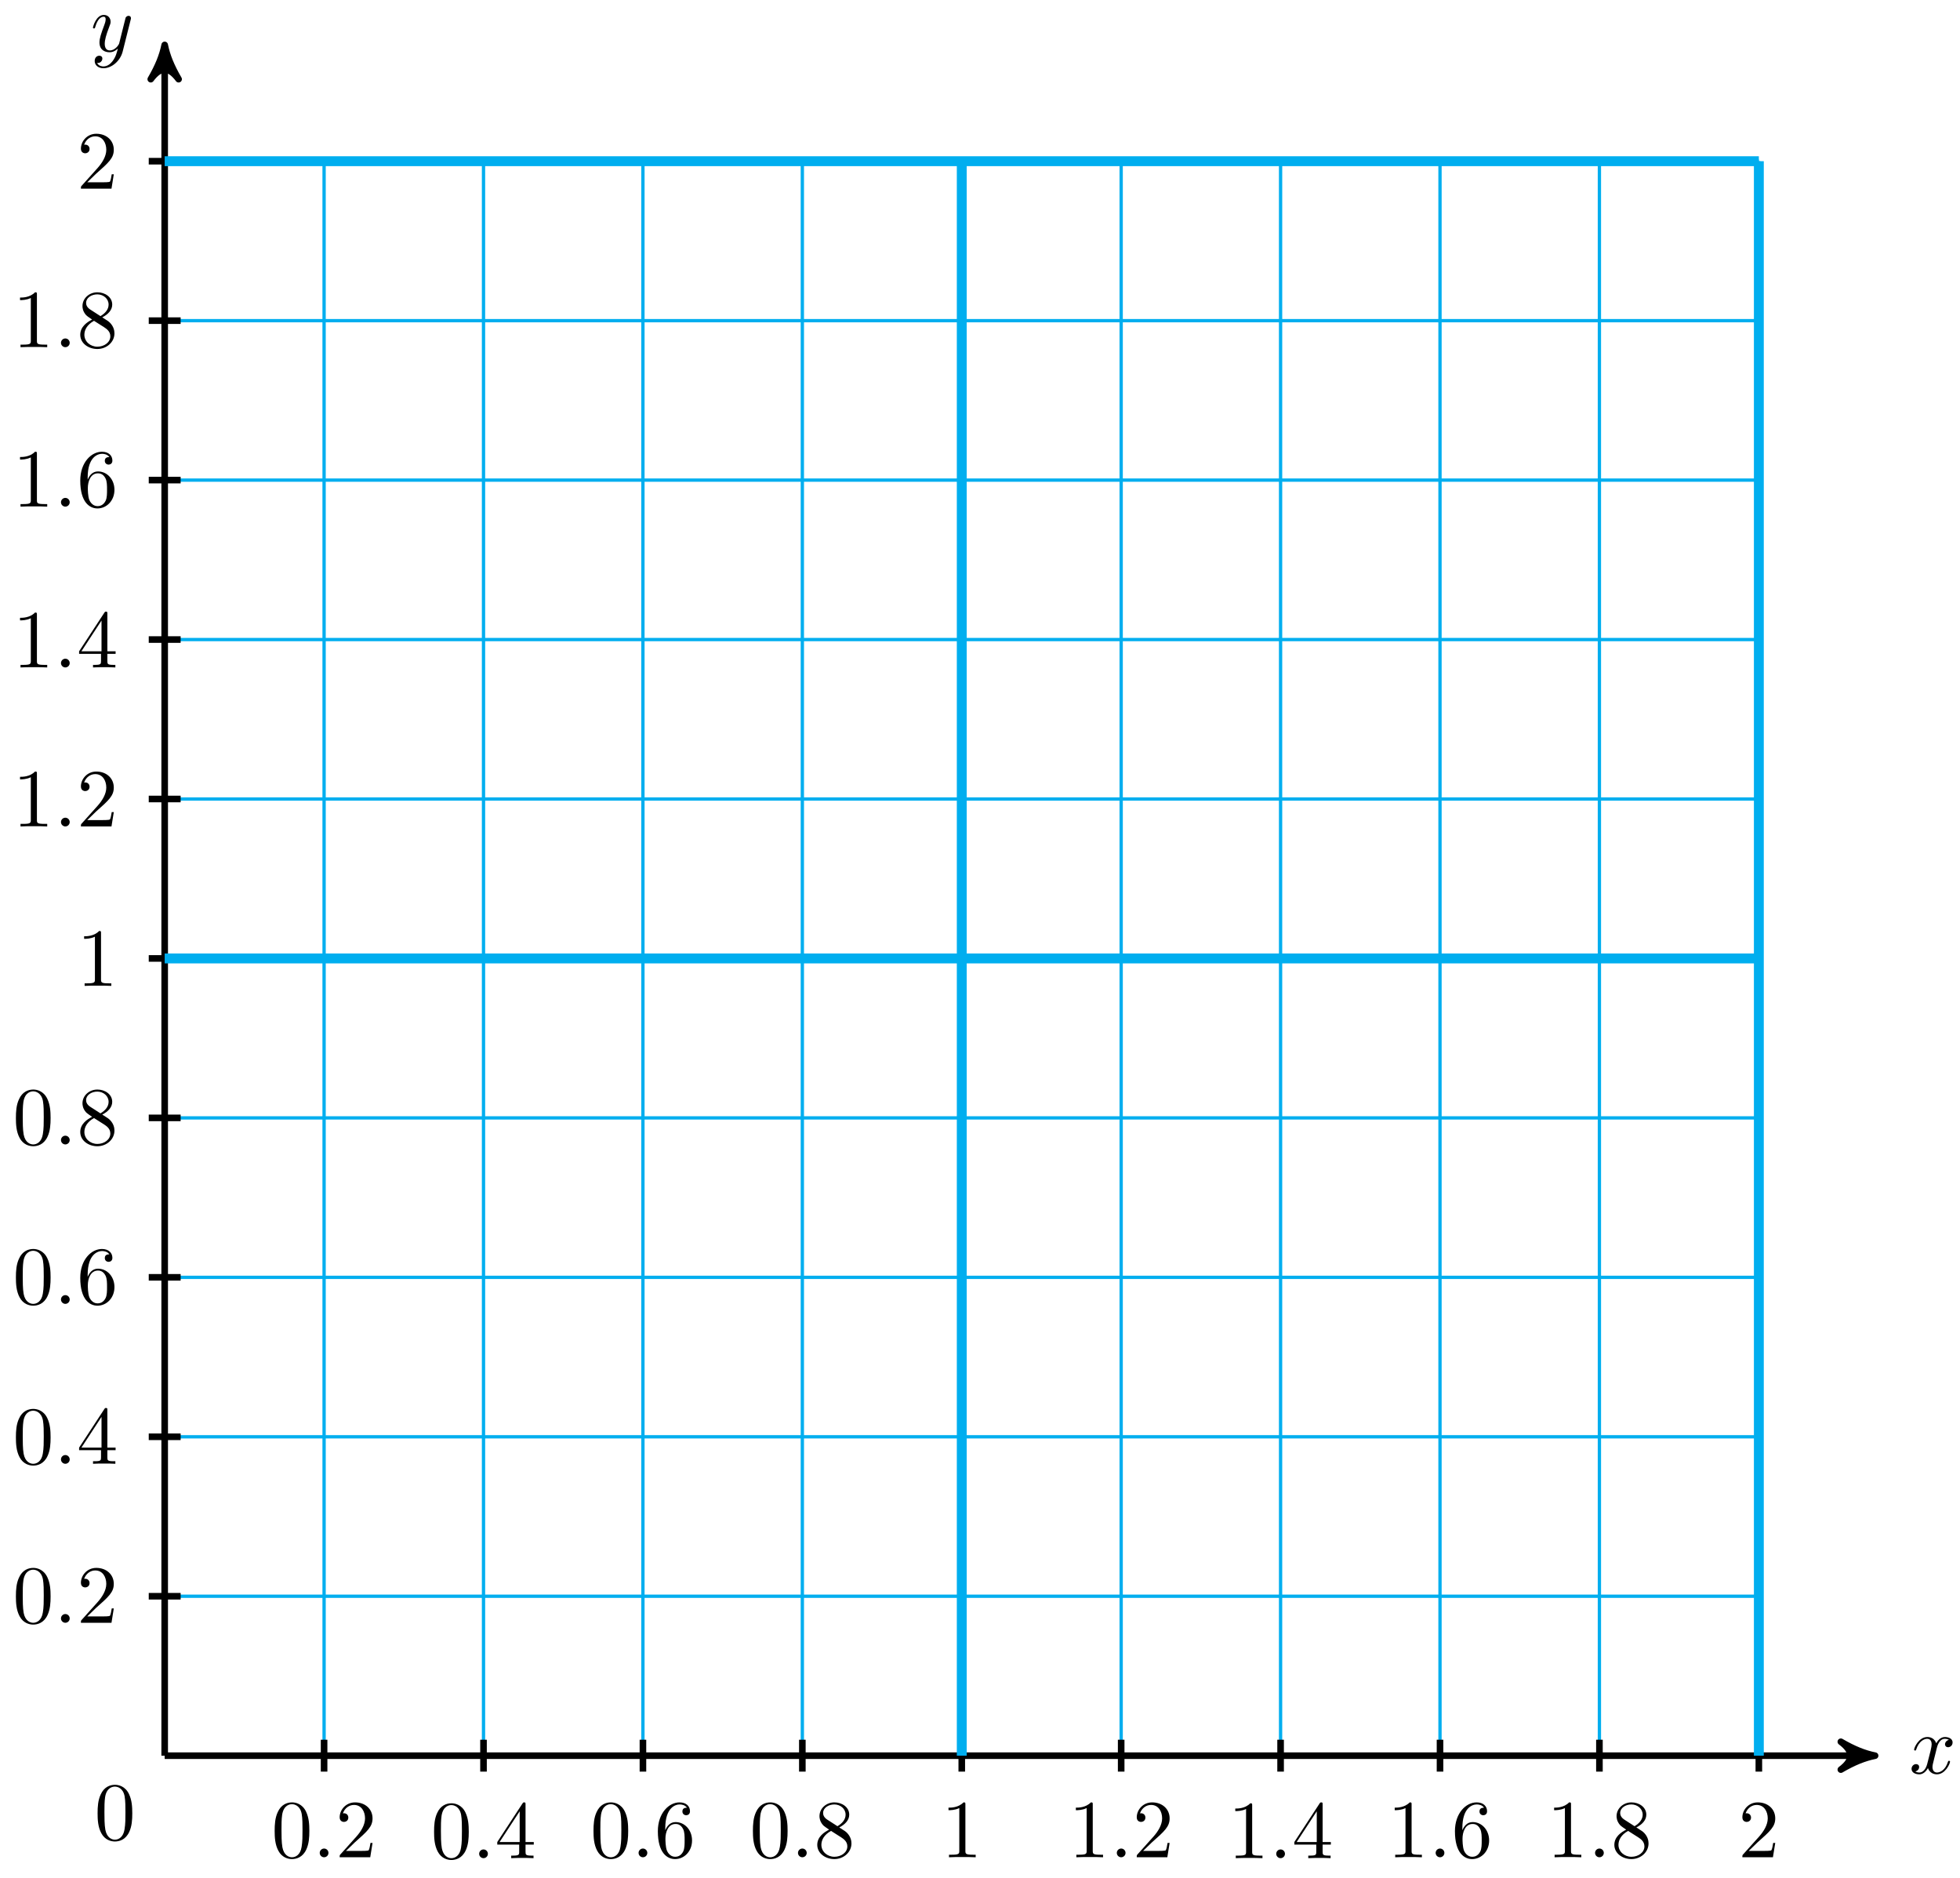
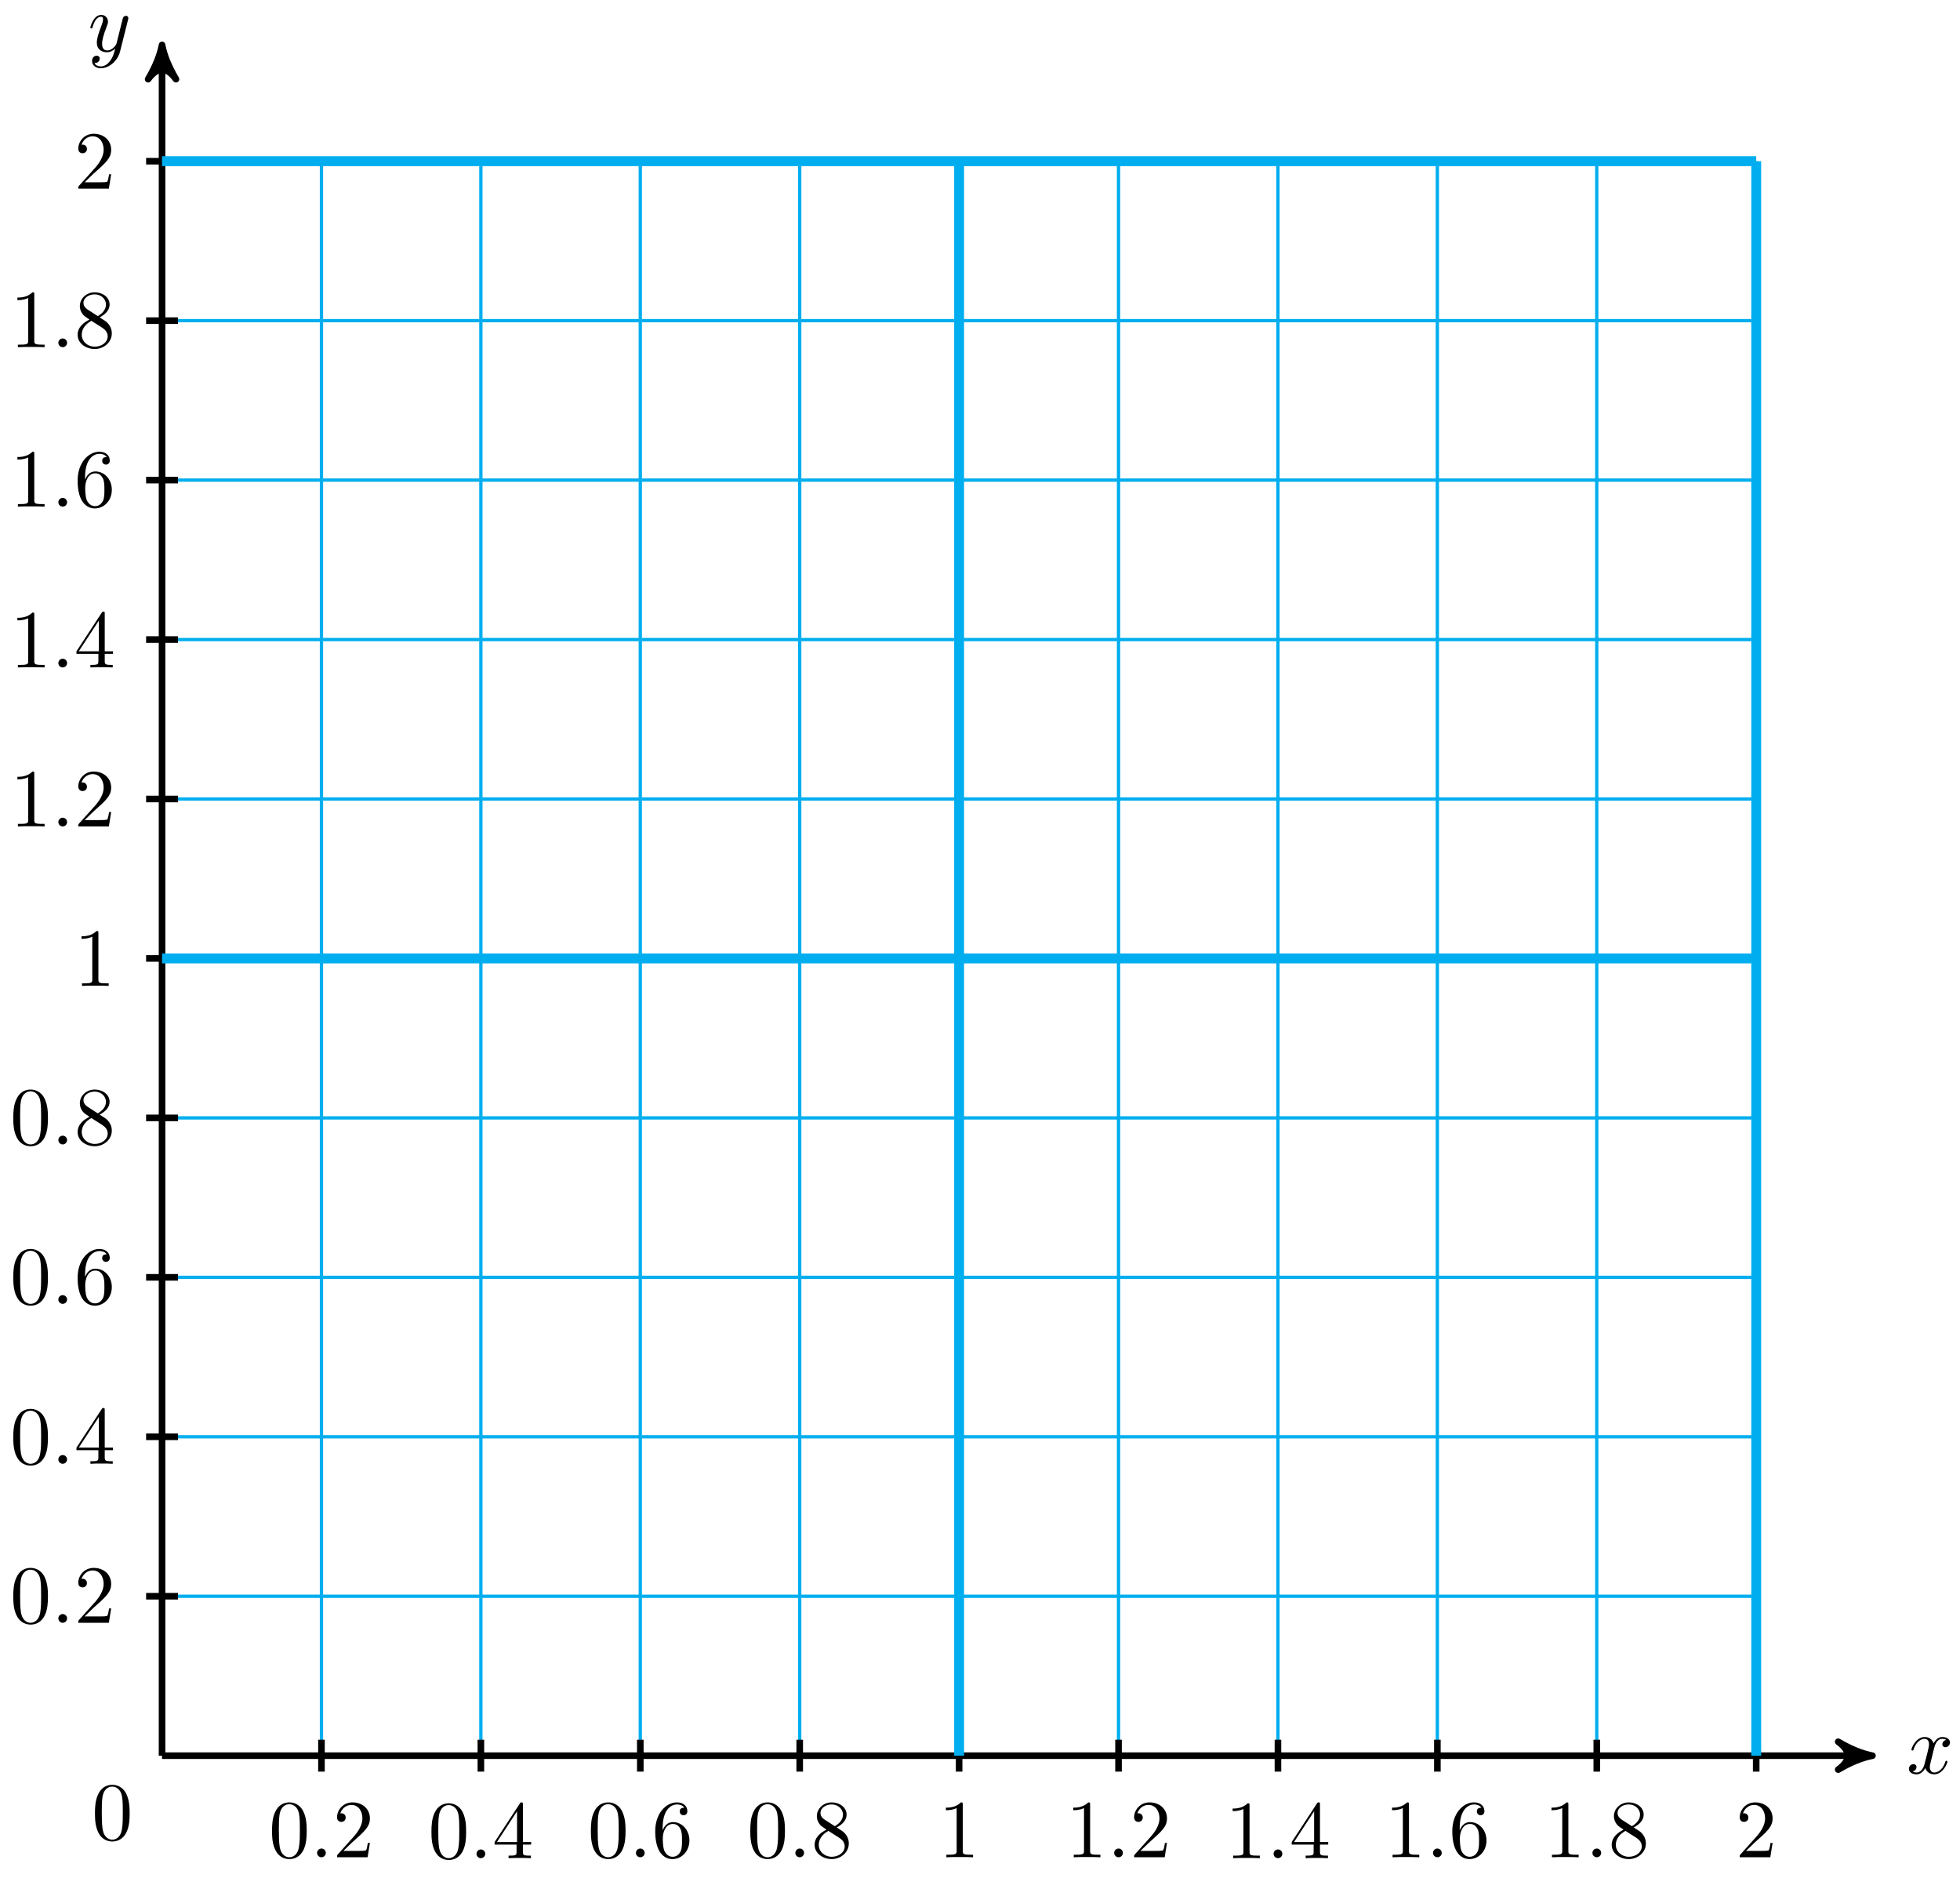
<svg xmlns="http://www.w3.org/2000/svg" xmlns:xlink="http://www.w3.org/1999/xlink" version="1.1" width="237" height="227" viewBox="0 0 237 227">
  <defs>
    <path id="font_1_1" d="M.334 .302C.34 .328 .363 .42 .433 .42 .438 .42 .462 .42 .483 .407 .455 .402 .435 .377 .435 .353 .435 .337 .446 .318 .473 .318 .495 .318 .527 .336 .527 .376 .527 .428 .468 .442 .434 .442 .376 .442 .341 .389 .329 .366 .304 .432 .25 .442 .221 .442 .117 .442 .06 .313 .06 .288 .06 .278 .07 .278 .072 .278 .08 .278 .083 .28 .085 .289 .119 .395 .185 .42 .219 .42 .238 .42 .273 .411 .273 .353 .273 .322 .256 .255 .219 .115 .203 .053 .168 .011 .124 .011 .118 .011 .095 .011 .074 .024 .099 .029 .121 .05 .121 .078 .121 .105 .099 .113 .084 .113 .054 .113 .029 .087 .029 .055 .029 .009 .079-.011 .123-.011 .189-.011 .225 .059 .228 .065 .24 .028 .276-.011 .336-.011 .439-.011 .496 .118 .496 .143 .496 .153 .487 .153 .484 .153 .475 .153 .473 .149 .471 .142 .438 .035 .37 .011 .338 .011 .299 .011 .283 .043 .283 .077 .283 .099 .289 .121 .3 .165L.334 .302Z" />
    <path id="font_1_2" d="M.486 .381C.49 .395 .49 .397 .49 .404 .49 .422 .476 .431 .461 .431 .451 .431 .435 .425 .426 .41 .424 .405 .416 .374 .412 .356 .405 .33 .398 .303 .392 .276L.347 .096C.343 .081 .3 .011 .234 .011 .183 .011 .172 .055 .172 .092 .172 .138 .189 .2 .223 .288 .239 .329 .243 .34 .243 .36 .243 .405 .211 .442 .161 .442 .066 .442 .029 .297 .029 .288 .029 .278 .039 .278 .041 .278 .051 .278 .052 .28 .057 .296 .084 .39 .124 .42 .158 .42 .166 .42 .183 .42 .183 .388 .183 .363 .173 .337 .166 .318 .126 .212 .108 .155 .108 .108 .108 .019 .171-.011 .23-.011 .269-.011 .303 .006 .331 .034 .318-.018 .306-.067 .266-.12 .24-.154 .202-.183 .156-.183 .142-.183 .097-.18 .08-.141 .096-.141 .109-.141 .123-.129 .133-.12 .143-.107 .143-.088 .143-.057 .116-.053 .106-.053 .083-.053 .05-.069 .05-.118 .05-.168 .094-.205 .156-.205 .259-.205 .362-.114 .39-.001L.486 .381Z" />
    <path id="font_2_121" d="M.46 .32C.46 .4 .455 .48 .42 .554 .374 .65 .292 .666 .25 .666 .19 .666 .117 .64 .076 .547 .044 .478 .039 .4 .039 .32 .039 .245 .043 .155 .084 .079 .127-.002 .2-.022 .249-.022 .303-.022 .379-.001 .423 .094 .455 .163 .46 .241 .46 .32M.377 .332C.377 .257 .377 .189 .366 .125 .351 .03 .294-0 .249-0 .21-0 .151 .025 .133 .121 .122 .181 .122 .273 .122 .332 .122 .396 .122 .462 .13 .516 .149 .635 .224 .644 .249 .644 .282 .644 .348 .626 .367 .527 .377 .471 .377 .395 .377 .332Z" />
    <path id="font_2_88" d="M.192 .053C.192 .082 .168 .106 .139 .106 .11 .106 .086 .082 .086 .053 .086 .024 .11 0 .139 0 .168 0 .192 .024 .192 .053Z" />
    <path id="font_2_107" d="M.449 .174H.424C.419 .144 .412 .1 .402 .085 .395 .077 .329 .077 .307 .077H.127L.233 .18C.389 .318 .449 .372 .449 .472 .449 .586 .359 .666 .237 .666 .124 .666 .05 .574 .05 .485 .05 .429 .1 .429 .103 .429 .12 .429 .155 .441 .155 .482 .155 .508 .137 .534 .102 .534 .094 .534 .092 .534 .089 .533 .112 .598 .166 .635 .224 .635 .315 .635 .358 .554 .358 .472 .358 .392 .308 .313 .253 .251L.061 .037C.05 .026 .05 .024 .05 0H.421L.449 .174Z" />
    <path id="font_2_57" d="M.471 .165V.196H.371V.651C.371 .671 .371 .677 .355 .677 .346 .677 .343 .677 .335 .665L.028 .196V.165H.294V.078C.294 .042 .292 .031 .218 .031H.197V0C.238 .003 .29 .003 .332 .003 .374 .003 .427 .003 .468 0V.031H.447C.373 .031 .371 .042 .371 .078V.165H.471M.3 .196H.056L.3 .569V.196Z" />
    <path id="font_2_101" d="M.457 .204C.457 .331 .368 .427 .257 .427 .189 .427 .152 .376 .132 .328V.352C.132 .605 .256 .641 .307 .641 .331 .641 .373 .635 .395 .601 .38 .601 .34 .601 .34 .556 .34 .525 .364 .51 .386 .51 .402 .51 .432 .519 .432 .558 .432 .618 .388 .666 .305 .666 .177 .666 .042 .537 .042 .316 .042 .049 .158-.022 .251-.022 .362-.022 .457 .072 .457 .204M.367 .205C.367 .157 .367 .107 .35 .071 .32 .011 .274 .006 .251 .006 .188 .006 .158 .066 .152 .081 .134 .128 .134 .208 .134 .226 .134 .304 .166 .404 .256 .404 .272 .404 .318 .404 .349 .342 .367 .305 .367 .254 .367 .205Z" />
    <path id="font_2_51" d="M.457 .168C.457 .204 .446 .249 .408 .291 .389 .312 .373 .322 .309 .362 .381 .399 .43 .451 .43 .517 .43 .609 .341 .666 .25 .666 .15 .666 .069 .592 .069 .499 .069 .481 .071 .436 .113 .389 .124 .377 .161 .352 .186 .335 .128 .306 .042 .25 .042 .151 .042 .045 .144-.022 .249-.022 .362-.022 .457 .061 .457 .168M.386 .517C.386 .46 .347 .412 .287 .377L.163 .457C.117 .487 .113 .521 .113 .538 .113 .599 .178 .641 .249 .641 .322 .641 .386 .589 .386 .517M.407 .132C.407 .058 .332 .006 .25 .006 .164 .006 .092 .068 .092 .151 .092 .209 .124 .273 .209 .32L.332 .242C.36 .223 .407 .193 .407 .132Z" />
    <path id="font_2_82" d="M.419 0V.031H.387C.297 .031 .294 .042 .294 .079V.64C.294 .664 .294 .666 .271 .666 .209 .602 .121 .602 .089 .602V.571C.109 .571 .168 .571 .22 .597V.079C.22 .043 .217 .031 .127 .031H.095V0C.13 .003 .217 .003 .257 .003 .297 .003 .384 .003 .419 0Z" />
  </defs>
-   <path transform="matrix(1.00003,0,0,-1.00006,19.91325,212.2579)" stroke-width=".399" stroke-linecap="butt" stroke-miterlimit="10" stroke-linejoin="miter" fill="none" stroke="#00aeef" d="M0 0H192.758M0 19.275H192.758M0 38.551H192.758M0 57.826H192.758M0 77.102H192.758M0 96.377H192.758M0 115.653H192.758M0 134.928H192.758M0 154.204H192.758M0 173.479H192.758M0 192.755H192.758M0 0V192.758M19.275 0V192.758M38.551 0V192.758M57.826 0V192.758M77.102 0V192.758M96.377 0V192.758M115.653 0V192.758M134.928 0V192.758M154.204 0V192.758M173.479 0V192.758M192.755 0V192.758M192.758 192.758" />
-   <path transform="matrix(1.00003,0,0,-1.00006,19.91325,212.2579)" stroke-width=".797" stroke-linecap="butt" stroke-miterlimit="10" stroke-linejoin="miter" fill="none" stroke="#000000" d="M0 0H205.78" />
-   <path transform="matrix(1.00003,0,0,-1.00006,225.699,212.2579)" d="M1.036 0C-.259 .259-1.554 .777-3.108 1.684-1.554 .518-1.554-.518-3.108-1.684-1.554-.777-.259-.259 1.036 0Z" />
-   <path transform="matrix(1.00003,0,0,-1.00006,225.699,212.2579)" stroke-width=".797" stroke-linecap="butt" stroke-linejoin="round" fill="none" stroke="#000000" d="M1.036 0C-.259 .259-1.554 .777-3.108 1.684-1.554 .518-1.554-.518-3.108-1.684-1.554-.777-.259-.259 1.036 0Z" />
-   <use data-text="x" xlink:href="#font_1_1" transform="matrix(9.962899,0,0,-9.963197,230.8526,214.4031)" />
-   <path transform="matrix(1.00003,0,0,-1.00006,19.91325,212.2579)" stroke-width=".797" stroke-linecap="butt" stroke-miterlimit="10" stroke-linejoin="miter" fill="none" stroke="#000000" d="M0 0V205.78" />
-   <path transform="matrix(0,-1.00006,-1.00003,-0,19.91325,6.466034)" d="M1.036 0C-.259 .259-1.554 .777-3.108 1.684-1.554 .518-1.554-.518-3.108-1.684-1.554-.777-.259-.259 1.036 0Z" />
-   <path transform="matrix(0,-1.00006,-1.00003,-0,19.91325,6.466034)" stroke-width=".797" stroke-linecap="butt" stroke-linejoin="round" fill="none" stroke="#000000" d="M1.036 0C-.259 .259-1.554 .777-3.108 1.684-1.554 .518-1.554-.518-3.108-1.684-1.554-.777-.259-.259 1.036 0Z" />
-   <use data-text="y" xlink:href="#font_1_2" transform="matrix(9.962899,0,0,-9.963197,10.95197,6.207596)" />
-   <path transform="matrix(1.00003,0,0,-1.00006,19.91325,212.2579)" stroke-width=".797" stroke-linecap="butt" stroke-miterlimit="10" stroke-linejoin="miter" fill="none" stroke="#000000" d="M19.275 1.928V-1.927" />
-   <use data-text="0" xlink:href="#font_2_121" transform="matrix(9.962899,0,0,-9.963197,32.82263,224.5397)" />
-   <use data-text="." xlink:href="#font_2_88" transform="matrix(9.962899,0,0,-9.963197,37.80409,224.5397)" />
-   <use data-text="2" xlink:href="#font_2_107" transform="matrix(9.962899,0,0,-9.963197,40.57376,224.5397)" />
-   <path transform="matrix(1.00003,0,0,-1.00006,19.91325,212.2579)" stroke-width=".797" stroke-linecap="butt" stroke-miterlimit="10" stroke-linejoin="miter" fill="none" stroke="#000000" d="M1.928 19.275H-1.927" />
-   <use data-text="0" xlink:href="#font_2_121" transform="matrix(9.962899,0,0,-9.963197,1.534691,196.19)" />
-   <use data-text="." xlink:href="#font_2_88" transform="matrix(9.962899,0,0,-9.963197,6.516144,196.19)" />
-   <use data-text="2" xlink:href="#font_2_107" transform="matrix(9.962899,0,0,-9.963197,9.28582,196.19)" />
-   <path transform="matrix(1.00003,0,0,-1.00006,19.91325,212.2579)" stroke-width=".797" stroke-linecap="butt" stroke-miterlimit="10" stroke-linejoin="miter" fill="none" stroke="#000000" d="M38.551 1.928V-1.927" />
-   <use data-text="0" xlink:href="#font_2_121" transform="matrix(9.962899,0,0,-9.963197,52.09921,224.6487)" />
-   <use data-text="." xlink:href="#font_2_88" transform="matrix(9.962899,0,0,-9.963197,57.08067,224.6487)" />
-   <use data-text="4" xlink:href="#font_2_57" transform="matrix(9.962899,0,0,-9.963197,59.85034,224.6487)" />
-   <path transform="matrix(1.00003,0,0,-1.00006,19.91325,212.2579)" stroke-width=".797" stroke-linecap="butt" stroke-miterlimit="10" stroke-linejoin="miter" fill="none" stroke="#000000" d="M1.928 38.551H-1.927" />
-   <use data-text="0" xlink:href="#font_2_121" transform="matrix(9.962899,0,0,-9.963197,1.534691,176.9678)" />
-   <use data-text="." xlink:href="#font_2_88" transform="matrix(9.962899,0,0,-9.963197,6.516144,176.9678)" />
-   <use data-text="4" xlink:href="#font_2_57" transform="matrix(9.962899,0,0,-9.963197,9.28582,176.9678)" />
-   <path transform="matrix(1.00003,0,0,-1.00006,19.91325,212.2579)" stroke-width=".797" stroke-linecap="butt" stroke-miterlimit="10" stroke-linejoin="miter" fill="none" stroke="#000000" d="M57.828 1.928V-1.927" />
-   <use data-text="0" xlink:href="#font_2_121" transform="matrix(9.962899,0,0,-9.963197,71.37679,224.5397)" />
-   <use data-text="." xlink:href="#font_2_88" transform="matrix(9.962899,0,0,-9.963197,76.35825,224.5397)" />
-   <use data-text="6" xlink:href="#font_2_101" transform="matrix(9.962899,0,0,-9.963197,79.12792,224.5397)" />
-   <path transform="matrix(1.00003,0,0,-1.00006,19.91325,212.2579)" stroke-width=".797" stroke-linecap="butt" stroke-miterlimit="10" stroke-linejoin="miter" fill="none" stroke="#000000" d="M1.928 57.828H-1.927" />
-   <use data-text="0" xlink:href="#font_2_121" transform="matrix(9.962899,0,0,-9.963197,1.534691,157.6347)" />
-   <use data-text="." xlink:href="#font_2_88" transform="matrix(9.962899,0,0,-9.963197,6.516144,157.6347)" />
-   <use data-text="6" xlink:href="#font_2_101" transform="matrix(9.962899,0,0,-9.963197,9.28582,157.6347)" />
-   <path transform="matrix(1.00003,0,0,-1.00006,19.91325,212.2579)" stroke-width=".797" stroke-linecap="butt" stroke-miterlimit="10" stroke-linejoin="miter" fill="none" stroke="#000000" d="M77.103 1.928V-1.927" />
-   <use data-text="0" xlink:href="#font_2_121" transform="matrix(9.962899,0,0,-9.963197,90.65238,224.5397)" />
-   <use data-text="." xlink:href="#font_2_88" transform="matrix(9.962899,0,0,-9.963197,95.63383,224.5397)" />
-   <use data-text="8" xlink:href="#font_2_51" transform="matrix(9.962899,0,0,-9.963197,98.4035,224.5397)" />
-   <path transform="matrix(1.00003,0,0,-1.00006,19.91325,212.2579)" stroke-width=".797" stroke-linecap="butt" stroke-miterlimit="10" stroke-linejoin="miter" fill="none" stroke="#000000" d="M1.928 77.103H-1.927" />
-   <use data-text="0" xlink:href="#font_2_121" transform="matrix(9.962899,0,0,-9.963197,1.534691,138.3585)" />
-   <use data-text="." xlink:href="#font_2_88" transform="matrix(9.962899,0,0,-9.963197,6.516144,138.3585)" />
-   <use data-text="8" xlink:href="#font_2_51" transform="matrix(9.962899,0,0,-9.963197,9.28582,138.3585)" />
-   <path transform="matrix(1.00003,0,0,-1.00006,19.91325,212.2579)" stroke-width=".797" stroke-linecap="butt" stroke-miterlimit="10" stroke-linejoin="miter" fill="none" stroke="#000000" d="M96.379 1.928V-1.927" />
-   <use data-text="1" xlink:href="#font_2_82" transform="matrix(9.962899,0,0,-9.963197,113.8041,224.5397)" />
-   <path transform="matrix(1.00003,0,0,-1.00006,19.91325,212.2579)" stroke-width=".797" stroke-linecap="butt" stroke-miterlimit="10" stroke-linejoin="miter" fill="none" stroke="#000000" d="M1.928 96.379H-1.927" />
-   <use data-text="1" xlink:href="#font_2_82" transform="matrix(9.962899,0,0,-9.963197,9.285927,119.1914)" />
-   <path transform="matrix(1.00003,0,0,-1.00006,19.91325,212.2579)" stroke-width=".797" stroke-linecap="butt" stroke-miterlimit="10" stroke-linejoin="miter" fill="none" stroke="#000000" d="M115.654 1.928V-1.927" />
-   <use data-text="1" xlink:href="#font_2_82" transform="matrix(9.962899,0,0,-9.963197,129.2045,224.5397)" />
-   <use data-text="." xlink:href="#font_2_88" transform="matrix(9.962899,0,0,-9.963197,134.186,224.5397)" />
-   <use data-text="2" xlink:href="#font_2_107" transform="matrix(9.962899,0,0,-9.963197,136.9557,224.5397)" />
-   <path transform="matrix(1.00003,0,0,-1.00006,19.91325,212.2579)" stroke-width=".797" stroke-linecap="butt" stroke-miterlimit="10" stroke-linejoin="miter" fill="none" stroke="#000000" d="M1.928 115.654H-1.927" />
-   <use data-text="1" xlink:href="#font_2_82" transform="matrix(9.962899,0,0,-9.963197,1.534691,99.91422)" />
-   <use data-text="." xlink:href="#font_2_88" transform="matrix(9.962899,0,0,-9.963197,6.516144,99.91422)" />
-   <use data-text="2" xlink:href="#font_2_107" transform="matrix(9.962899,0,0,-9.963197,9.28582,99.91422)" />
-   <path transform="matrix(1.00003,0,0,-1.00006,19.91325,212.2579)" stroke-width=".797" stroke-linecap="butt" stroke-miterlimit="10" stroke-linejoin="miter" fill="none" stroke="#000000" d="M134.93 1.928V-1.927" />
-   <use data-text="1" xlink:href="#font_2_82" transform="matrix(9.962899,0,0,-9.963197,148.4811,224.6487)" />
-   <use data-text="." xlink:href="#font_2_88" transform="matrix(9.962899,0,0,-9.963197,153.4626,224.6487)" />
-   <use data-text="4" xlink:href="#font_2_57" transform="matrix(9.962899,0,0,-9.963197,156.2322,224.6487)" />
-   <path transform="matrix(1.00003,0,0,-1.00006,19.91325,212.2579)" stroke-width=".797" stroke-linecap="butt" stroke-miterlimit="10" stroke-linejoin="miter" fill="none" stroke="#000000" d="M1.928 134.93H-1.927" />
-   <use data-text="1" xlink:href="#font_2_82" transform="matrix(9.962899,0,0,-9.963197,1.534691,80.69206)" />
-   <use data-text="." xlink:href="#font_2_88" transform="matrix(9.962899,0,0,-9.963197,6.516144,80.69206)" />
-   <use data-text="4" xlink:href="#font_2_57" transform="matrix(9.962899,0,0,-9.963197,9.28582,80.69206)" />
-   <path transform="matrix(1.00003,0,0,-1.00006,19.91325,212.2579)" stroke-width=".797" stroke-linecap="butt" stroke-miterlimit="10" stroke-linejoin="miter" fill="none" stroke="#000000" d="M154.207 1.928V-1.927" />
-   <use data-text="1" xlink:href="#font_2_82" transform="matrix(9.962899,0,0,-9.963197,167.7587,224.5397)" />
-   <use data-text="." xlink:href="#font_2_88" transform="matrix(9.962899,0,0,-9.963197,172.7401,224.5397)" />
-   <use data-text="6" xlink:href="#font_2_101" transform="matrix(9.962899,0,0,-9.963197,175.5098,224.5397)" />
-   <path transform="matrix(1.00003,0,0,-1.00006,19.91325,212.2579)" stroke-width=".797" stroke-linecap="butt" stroke-miterlimit="10" stroke-linejoin="miter" fill="none" stroke="#000000" d="M1.928 154.207H-1.927" />
-   <use data-text="1" xlink:href="#font_2_82" transform="matrix(9.962899,0,0,-9.963197,1.534691,61.24991)" />
-   <use data-text="." xlink:href="#font_2_88" transform="matrix(9.962899,0,0,-9.963197,6.516144,61.24991)" />
-   <use data-text="6" xlink:href="#font_2_101" transform="matrix(9.962899,0,0,-9.963197,9.28582,61.24991)" />
-   <path transform="matrix(1.00003,0,0,-1.00006,19.91325,212.2579)" stroke-width=".797" stroke-linecap="butt" stroke-miterlimit="10" stroke-linejoin="miter" fill="none" stroke="#000000" d="M173.482 1.928V-1.927" />
-   <use data-text="1" xlink:href="#font_2_82" transform="matrix(9.962899,0,0,-9.963197,187.0343,224.5397)" />
-   <use data-text="." xlink:href="#font_2_88" transform="matrix(9.962899,0,0,-9.963197,192.0157,224.5397)" />
-   <use data-text="8" xlink:href="#font_2_51" transform="matrix(9.962899,0,0,-9.963197,194.7854,224.5397)" />
-   <path transform="matrix(1.00003,0,0,-1.00006,19.91325,212.2579)" stroke-width=".797" stroke-linecap="butt" stroke-miterlimit="10" stroke-linejoin="miter" fill="none" stroke="#000000" d="M1.928 173.482H-1.927" />
-   <use data-text="1" xlink:href="#font_2_82" transform="matrix(9.962899,0,0,-9.963197,1.534691,41.97374)" />
-   <use data-text="." xlink:href="#font_2_88" transform="matrix(9.962899,0,0,-9.963197,6.516144,41.97374)" />
-   <use data-text="8" xlink:href="#font_2_51" transform="matrix(9.962899,0,0,-9.963197,9.28582,41.97374)" />
-   <path transform="matrix(1.00003,0,0,-1.00006,19.91325,212.2579)" stroke-width=".797" stroke-linecap="butt" stroke-miterlimit="10" stroke-linejoin="miter" fill="none" stroke="#000000" d="M192.758 1.928V-1.927" />
-   <use data-text="2" xlink:href="#font_2_107" transform="matrix(9.962899,0,0,-9.963197,210.186,224.5397)" />
-   <path transform="matrix(1.00003,0,0,-1.00006,19.91325,212.2579)" stroke-width=".797" stroke-linecap="butt" stroke-miterlimit="10" stroke-linejoin="miter" fill="none" stroke="#000000" d="M1.928 192.758H-1.927" />
-   <use data-text="2" xlink:href="#font_2_107" transform="matrix(9.962899,0,0,-9.963197,9.285927,22.8066)" />
-   <path transform="matrix(1.00003,0,0,-1.00006,19.91325,212.2579)" stroke-width="1.196" stroke-linecap="butt" stroke-miterlimit="10" stroke-linejoin="miter" fill="none" stroke="#00aeef" d="M96.379 0V192.758" />
-   <path transform="matrix(1.00003,0,0,-1.00006,19.91325,212.2579)" stroke-width="1.196" stroke-linecap="butt" stroke-miterlimit="10" stroke-linejoin="miter" fill="none" stroke="#00aeef" d="M0 96.379H192.758" />
-   <path transform="matrix(1.00003,0,0,-1.00006,19.91325,212.2579)" stroke-width="1.196" stroke-linecap="butt" stroke-miterlimit="10" stroke-linejoin="miter" fill="none" stroke="#00aeef" d="M192.758 0V192.758" />
-   <path transform="matrix(1.00003,0,0,-1.00006,19.91325,212.2579)" stroke-width="1.196" stroke-linecap="butt" stroke-miterlimit="10" stroke-linejoin="miter" fill="none" stroke="#00aeef" d="M0 192.758H192.758" />
-   <use data-text="0" xlink:href="#font_2_121" transform="matrix(9.962899,0,0,-9.963197,11.41199,222.4136)" />
+   <path transform="matrix(1.00002,0,0,-1.00006,19.5951,212.2579)" stroke-width=".399" stroke-linecap="butt" stroke-miterlimit="10" stroke-linejoin="miter" fill="none" stroke="#00aeef" d="M0 0H192.758M0 19.275H192.758M0 38.551H192.758M0 57.826H192.758M0 77.102H192.758M0 96.377H192.758M0 115.653H192.758M0 134.928H192.758M0 154.204H192.758M0 173.479H192.758M0 192.755H192.758M0 0V192.758M19.275 0V192.758M38.551 0V192.758M57.826 0V192.758M77.102 0V192.758M96.377 0V192.758M115.653 0V192.758M134.928 0V192.758M154.204 0V192.758M173.479 0V192.758M192.755 0V192.758M192.758 192.758" />
+   <path transform="matrix(1.00002,0,0,-1.00006,19.5951,212.2579)" stroke-width=".797" stroke-linecap="butt" stroke-miterlimit="10" stroke-linejoin="miter" fill="none" stroke="#000000" d="M0 0H205.78" />
+   <path transform="matrix(1.00002,0,0,-1.00006,225.3788,212.2579)" d="M1.036 0C-.259 .259-1.554 .777-3.108 1.684-1.554 .518-1.554-.518-3.108-1.684-1.554-.777-.259-.259 1.036 0Z" />
+   <path transform="matrix(1.00002,0,0,-1.00006,225.3788,212.2579)" stroke-width=".797" stroke-linecap="butt" stroke-linejoin="round" fill="none" stroke="#000000" d="M1.036 0C-.259 .259-1.554 .777-3.108 1.684-1.554 .518-1.554-.518-3.108-1.684-1.554-.777-.259-.259 1.036 0Z" />
+   <use data-text="x" xlink:href="#font_1_1" transform="matrix(9.962799,0,0,-9.963197,230.5323,214.4031)" />
+   <path transform="matrix(1.00002,0,0,-1.00006,19.5951,212.2579)" stroke-width=".797" stroke-linecap="butt" stroke-miterlimit="10" stroke-linejoin="miter" fill="none" stroke="#000000" d="M0 0V205.78" />
+   <path transform="matrix(0,-1.00006,-1.00002,-0,19.5951,6.466034)" d="M1.036 0C-.259 .259-1.554 .777-3.108 1.684-1.554 .518-1.554-.518-3.108-1.684-1.554-.777-.259-.259 1.036 0Z" />
+   <path transform="matrix(0,-1.00006,-1.00002,-0,19.5951,6.466034)" stroke-width=".797" stroke-linecap="butt" stroke-linejoin="round" fill="none" stroke="#000000" d="M1.036 0C-.259 .259-1.554 .777-3.108 1.684-1.554 .518-1.554-.518-3.108-1.684-1.554-.777-.259-.259 1.036 0Z" />
+   <use data-text="y" xlink:href="#font_1_2" transform="matrix(9.962799,0,0,-9.963197,10.63392,6.207596)" />
+   <path transform="matrix(1.00002,0,0,-1.00006,19.5951,212.2579)" stroke-width=".797" stroke-linecap="butt" stroke-miterlimit="10" stroke-linejoin="miter" fill="none" stroke="#000000" d="M19.275 1.928V-1.927" />
+   <use data-text="0" xlink:href="#font_2_121" transform="matrix(9.962799,0,0,-9.963197,32.50436,224.5397)" />
+   <use data-text="." xlink:href="#font_2_88" transform="matrix(9.962799,0,0,-9.963197,37.48576,224.5397)" />
+   <use data-text="2" xlink:href="#font_2_107" transform="matrix(9.962799,0,0,-9.963197,40.25541,224.5397)" />
+   <path transform="matrix(1.00002,0,0,-1.00006,19.5951,212.2579)" stroke-width=".797" stroke-linecap="butt" stroke-miterlimit="10" stroke-linejoin="miter" fill="none" stroke="#000000" d="M1.928 19.275H-1.927" />
+   <use data-text="0" xlink:href="#font_2_121" transform="matrix(9.962799,0,0,-9.963197,1.216728,196.19)" />
+   <use data-text="." xlink:href="#font_2_88" transform="matrix(9.962799,0,0,-9.963197,6.198128,196.19)" />
+   <use data-text="2" xlink:href="#font_2_107" transform="matrix(9.962799,0,0,-9.963197,8.967781,196.19)" />
+   <path transform="matrix(1.00002,0,0,-1.00006,19.5951,212.2579)" stroke-width=".797" stroke-linecap="butt" stroke-miterlimit="10" stroke-linejoin="miter" fill="none" stroke="#000000" d="M38.551 1.928V-1.927" />
+   <use data-text="0" xlink:href="#font_2_121" transform="matrix(9.962799,0,0,-9.963197,51.78075,224.6487)" />
+   <use data-text="." xlink:href="#font_2_88" transform="matrix(9.962799,0,0,-9.963197,56.76215,224.6487)" />
+   <use data-text="4" xlink:href="#font_2_57" transform="matrix(9.962799,0,0,-9.963197,59.5318,224.6487)" />
+   <path transform="matrix(1.00002,0,0,-1.00006,19.5951,212.2579)" stroke-width=".797" stroke-linecap="butt" stroke-miterlimit="10" stroke-linejoin="miter" fill="none" stroke="#000000" d="M1.928 38.551H-1.927" />
+   <use data-text="0" xlink:href="#font_2_121" transform="matrix(9.962799,0,0,-9.963197,1.216728,176.9678)" />
+   <use data-text="." xlink:href="#font_2_88" transform="matrix(9.962799,0,0,-9.963197,6.198128,176.9678)" />
+   <use data-text="4" xlink:href="#font_2_57" transform="matrix(9.962799,0,0,-9.963197,8.967781,176.9678)" />
+   <path transform="matrix(1.00002,0,0,-1.00006,19.5951,212.2579)" stroke-width=".797" stroke-linecap="butt" stroke-miterlimit="10" stroke-linejoin="miter" fill="none" stroke="#000000" d="M57.828 1.928V-1.927" />
+   <use data-text="0" xlink:href="#font_2_121" transform="matrix(9.962799,0,0,-9.963197,71.05814,224.5397)" />
+   <use data-text="." xlink:href="#font_2_88" transform="matrix(9.962799,0,0,-9.963197,76.03954,224.5397)" />
+   <use data-text="6" xlink:href="#font_2_101" transform="matrix(9.962799,0,0,-9.963197,78.80919,224.5397)" />
+   <path transform="matrix(1.00002,0,0,-1.00006,19.5951,212.2579)" stroke-width=".797" stroke-linecap="butt" stroke-miterlimit="10" stroke-linejoin="miter" fill="none" stroke="#000000" d="M1.928 57.828H-1.927" />
+   <use data-text="0" xlink:href="#font_2_121" transform="matrix(9.962799,0,0,-9.963197,1.216728,157.6347)" />
+   <use data-text="." xlink:href="#font_2_88" transform="matrix(9.962799,0,0,-9.963197,6.198128,157.6347)" />
+   <use data-text="6" xlink:href="#font_2_101" transform="matrix(9.962799,0,0,-9.963197,8.967781,157.6347)" />
+   <path transform="matrix(1.00002,0,0,-1.00006,19.5951,212.2579)" stroke-width=".797" stroke-linecap="butt" stroke-miterlimit="10" stroke-linejoin="miter" fill="none" stroke="#000000" d="M77.103 1.928V-1.927" />
+   <use data-text="0" xlink:href="#font_2_121" transform="matrix(9.962799,0,0,-9.963197,90.33352,224.5397)" />
+   <use data-text="." xlink:href="#font_2_88" transform="matrix(9.962799,0,0,-9.963197,95.31492,224.5397)" />
+   <use data-text="8" xlink:href="#font_2_51" transform="matrix(9.962799,0,0,-9.963197,98.08457,224.5397)" />
+   <path transform="matrix(1.00002,0,0,-1.00006,19.5951,212.2579)" stroke-width=".797" stroke-linecap="butt" stroke-miterlimit="10" stroke-linejoin="miter" fill="none" stroke="#000000" d="M1.928 77.103H-1.927" />
+   <use data-text="0" xlink:href="#font_2_121" transform="matrix(9.962799,0,0,-9.963197,1.216728,138.3585)" />
+   <use data-text="." xlink:href="#font_2_88" transform="matrix(9.962799,0,0,-9.963197,6.198128,138.3585)" />
+   <use data-text="8" xlink:href="#font_2_51" transform="matrix(9.962799,0,0,-9.963197,8.967781,138.3585)" />
+   <path transform="matrix(1.00002,0,0,-1.00006,19.5951,212.2579)" stroke-width=".797" stroke-linecap="butt" stroke-miterlimit="10" stroke-linejoin="miter" fill="none" stroke="#000000" d="M96.379 1.928V-1.927" />
+   <use data-text="1" xlink:href="#font_2_82" transform="matrix(9.962799,0,0,-9.963197,113.485,224.5397)" />
+   <path transform="matrix(1.00002,0,0,-1.00006,19.5951,212.2579)" stroke-width=".797" stroke-linecap="butt" stroke-miterlimit="10" stroke-linejoin="miter" fill="none" stroke="#000000" d="M1.928 96.379H-1.927" />
+   <use data-text="1" xlink:href="#font_2_82" transform="matrix(9.962799,0,0,-9.963197,8.967888,119.1914)" />
+   <path transform="matrix(1.00002,0,0,-1.00006,19.5951,212.2579)" stroke-width=".797" stroke-linecap="butt" stroke-miterlimit="10" stroke-linejoin="miter" fill="none" stroke="#000000" d="M115.654 1.928V-1.927" />
+   <use data-text="1" xlink:href="#font_2_82" transform="matrix(9.962799,0,0,-9.963197,128.8853,224.5397)" />
+   <use data-text="." xlink:href="#font_2_88" transform="matrix(9.962799,0,0,-9.963197,133.8667,224.5397)" />
+   <use data-text="2" xlink:href="#font_2_107" transform="matrix(9.962799,0,0,-9.963197,136.6364,224.5397)" />
+   <path transform="matrix(1.00002,0,0,-1.00006,19.5951,212.2579)" stroke-width=".797" stroke-linecap="butt" stroke-miterlimit="10" stroke-linejoin="miter" fill="none" stroke="#000000" d="M1.928 115.654H-1.927" />
+   <use data-text="1" xlink:href="#font_2_82" transform="matrix(9.962799,0,0,-9.963197,1.216728,99.91422)" />
+   <use data-text="." xlink:href="#font_2_88" transform="matrix(9.962799,0,0,-9.963197,6.198128,99.91422)" />
+   <use data-text="2" xlink:href="#font_2_107" transform="matrix(9.962799,0,0,-9.963197,8.967781,99.91422)" />
+   <path transform="matrix(1.00002,0,0,-1.00006,19.5951,212.2579)" stroke-width=".797" stroke-linecap="butt" stroke-miterlimit="10" stroke-linejoin="miter" fill="none" stroke="#000000" d="M134.93 1.928V-1.927" />
+   <use data-text="1" xlink:href="#font_2_82" transform="matrix(9.962799,0,0,-9.963197,148.1617,224.6487)" />
+   <use data-text="." xlink:href="#font_2_88" transform="matrix(9.962799,0,0,-9.963197,153.1431,224.6487)" />
+   <use data-text="4" xlink:href="#font_2_57" transform="matrix(9.962799,0,0,-9.963197,155.9127,224.6487)" />
+   <path transform="matrix(1.00002,0,0,-1.00006,19.5951,212.2579)" stroke-width=".797" stroke-linecap="butt" stroke-miterlimit="10" stroke-linejoin="miter" fill="none" stroke="#000000" d="M1.928 134.93H-1.927" />
+   <use data-text="1" xlink:href="#font_2_82" transform="matrix(9.962799,0,0,-9.963197,1.216728,80.69206)" />
+   <use data-text="." xlink:href="#font_2_88" transform="matrix(9.962799,0,0,-9.963197,6.198128,80.69206)" />
+   <use data-text="4" xlink:href="#font_2_57" transform="matrix(9.962799,0,0,-9.963197,8.967781,80.69206)" />
+   <path transform="matrix(1.00002,0,0,-1.00006,19.5951,212.2579)" stroke-width=".797" stroke-linecap="butt" stroke-miterlimit="10" stroke-linejoin="miter" fill="none" stroke="#000000" d="M154.207 1.928V-1.927" />
+   <use data-text="1" xlink:href="#font_2_82" transform="matrix(9.962799,0,0,-9.963197,167.4391,224.5397)" />
+   <use data-text="." xlink:href="#font_2_88" transform="matrix(9.962799,0,0,-9.963197,172.4205,224.5397)" />
+   <use data-text="6" xlink:href="#font_2_101" transform="matrix(9.962799,0,0,-9.963197,175.1901,224.5397)" />
+   <path transform="matrix(1.00002,0,0,-1.00006,19.5951,212.2579)" stroke-width=".797" stroke-linecap="butt" stroke-miterlimit="10" stroke-linejoin="miter" fill="none" stroke="#000000" d="M1.928 154.207H-1.927" />
+   <use data-text="1" xlink:href="#font_2_82" transform="matrix(9.962799,0,0,-9.963197,1.216728,61.24991)" />
+   <use data-text="." xlink:href="#font_2_88" transform="matrix(9.962799,0,0,-9.963197,6.198128,61.24991)" />
+   <use data-text="6" xlink:href="#font_2_101" transform="matrix(9.962799,0,0,-9.963197,8.967781,61.24991)" />
+   <path transform="matrix(1.00002,0,0,-1.00006,19.5951,212.2579)" stroke-width=".797" stroke-linecap="butt" stroke-miterlimit="10" stroke-linejoin="miter" fill="none" stroke="#000000" d="M173.482 1.928V-1.927" />
+   <use data-text="1" xlink:href="#font_2_82" transform="matrix(9.962799,0,0,-9.963197,186.7144,224.5397)" />
+   <use data-text="." xlink:href="#font_2_88" transform="matrix(9.962799,0,0,-9.963197,191.6958,224.5397)" />
+   <use data-text="8" xlink:href="#font_2_51" transform="matrix(9.962799,0,0,-9.963197,194.4655,224.5397)" />
+   <path transform="matrix(1.00002,0,0,-1.00006,19.5951,212.2579)" stroke-width=".797" stroke-linecap="butt" stroke-miterlimit="10" stroke-linejoin="miter" fill="none" stroke="#000000" d="M1.928 173.482H-1.927" />
+   <use data-text="1" xlink:href="#font_2_82" transform="matrix(9.962799,0,0,-9.963197,1.216728,41.97374)" />
+   <use data-text="." xlink:href="#font_2_88" transform="matrix(9.962799,0,0,-9.963197,6.198128,41.97374)" />
+   <use data-text="8" xlink:href="#font_2_51" transform="matrix(9.962799,0,0,-9.963197,8.967781,41.97374)" />
+   <path transform="matrix(1.00002,0,0,-1.00006,19.5951,212.2579)" stroke-width=".797" stroke-linecap="butt" stroke-miterlimit="10" stroke-linejoin="miter" fill="none" stroke="#000000" d="M192.758 1.928V-1.927" />
+   <use data-text="2" xlink:href="#font_2_107" transform="matrix(9.962799,0,0,-9.963197,209.8659,224.5397)" />
+   <path transform="matrix(1.00002,0,0,-1.00006,19.5951,212.2579)" stroke-width=".797" stroke-linecap="butt" stroke-miterlimit="10" stroke-linejoin="miter" fill="none" stroke="#000000" d="M1.928 192.758H-1.927" />
+   <use data-text="2" xlink:href="#font_2_107" transform="matrix(9.962799,0,0,-9.963197,8.967888,22.8066)" />
+   <path transform="matrix(1.00002,0,0,-1.00006,19.5951,212.2579)" stroke-width="1.196" stroke-linecap="butt" stroke-miterlimit="10" stroke-linejoin="miter" fill="none" stroke="#00aeef" d="M96.379 0V192.758" />
+   <path transform="matrix(1.00002,0,0,-1.00006,19.5951,212.2579)" stroke-width="1.196" stroke-linecap="butt" stroke-miterlimit="10" stroke-linejoin="miter" fill="none" stroke="#00aeef" d="M0 96.379H192.758" />
+   <path transform="matrix(1.00002,0,0,-1.00006,19.5951,212.2579)" stroke-width="1.196" stroke-linecap="butt" stroke-miterlimit="10" stroke-linejoin="miter" fill="none" stroke="#00aeef" d="M192.758 0V192.758" />
+   <path transform="matrix(1.00002,0,0,-1.00006,19.5951,212.2579)" stroke-width="1.196" stroke-linecap="butt" stroke-miterlimit="10" stroke-linejoin="miter" fill="none" stroke="#00aeef" d="M0 192.758H192.758" />
+   <use data-text="0" xlink:href="#font_2_121" transform="matrix(9.962799,0,0,-9.963197,11.09393,222.4136)" />
</svg>
